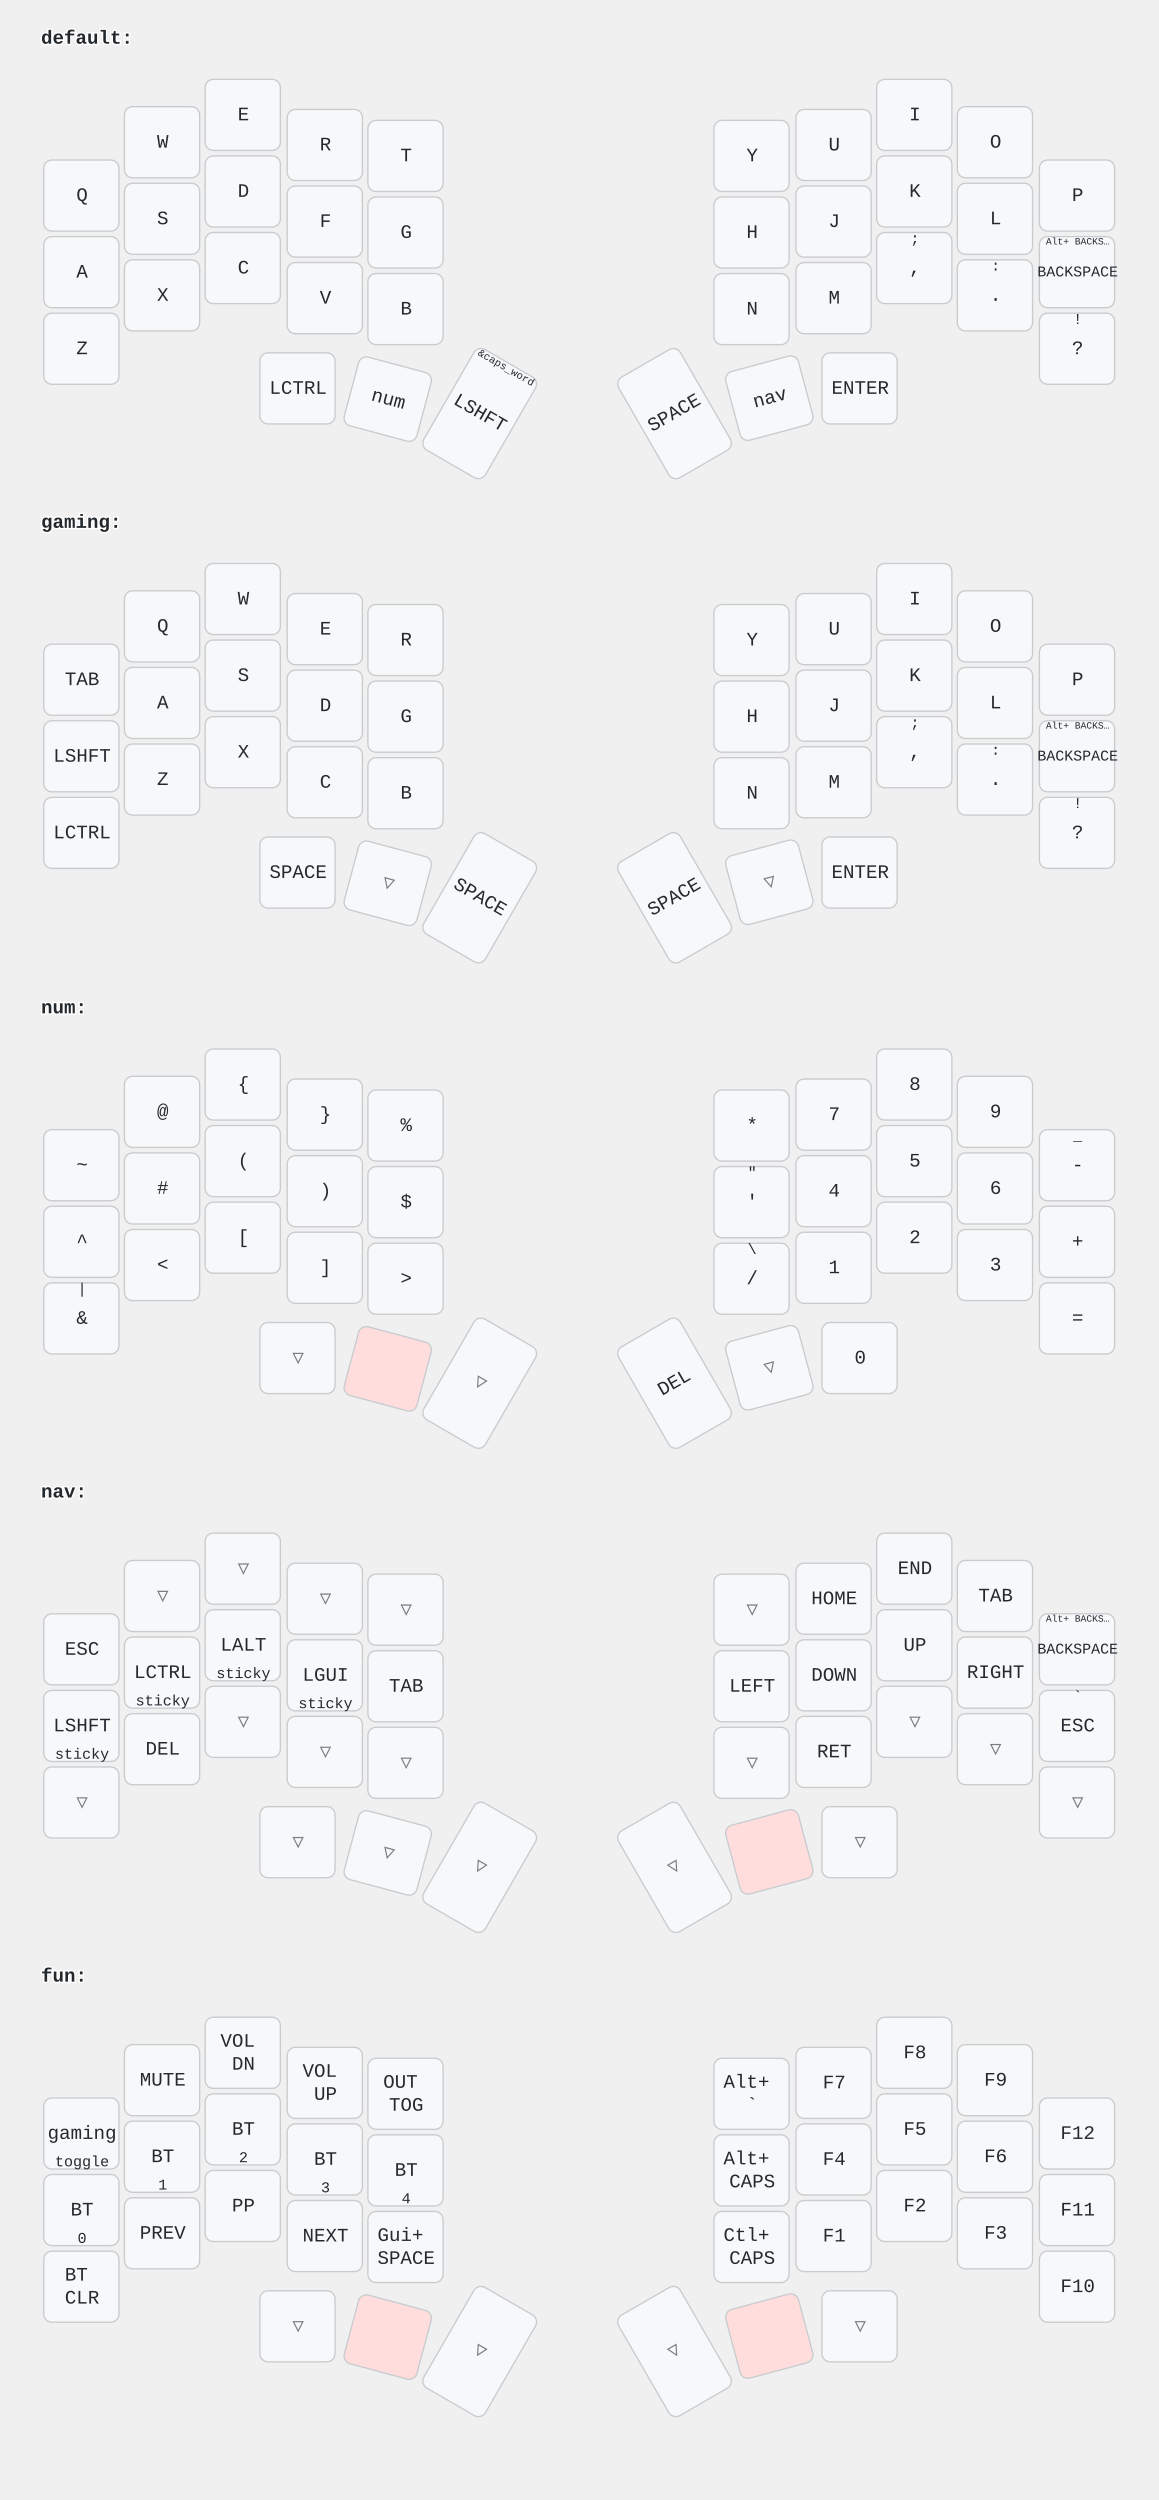
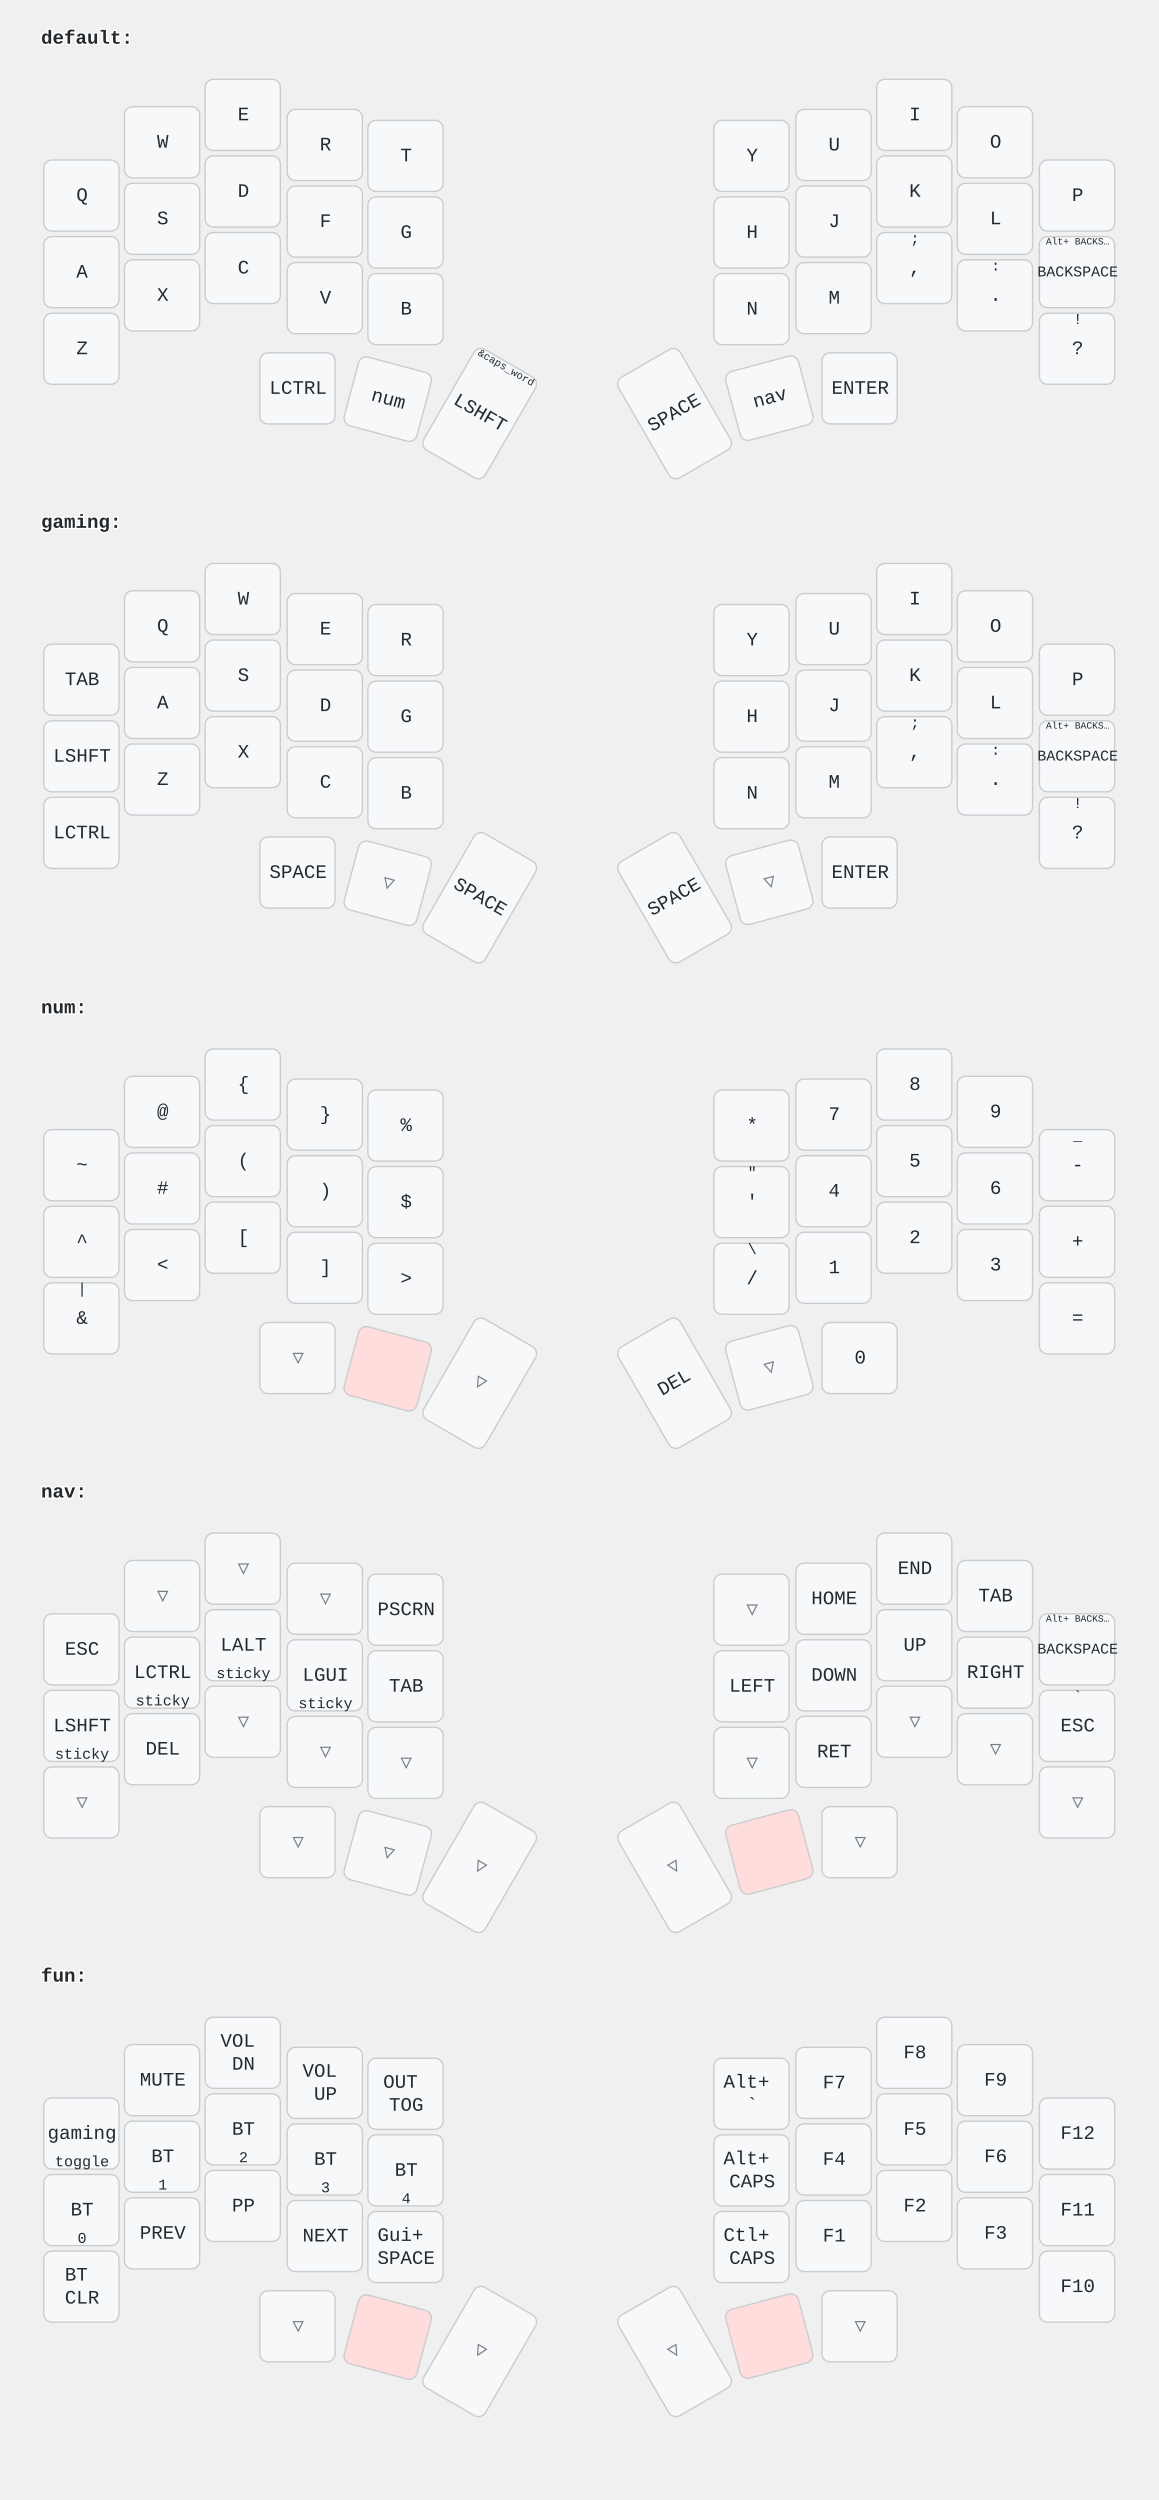
<svg xmlns="http://www.w3.org/2000/svg" width="847" height="1828" viewBox="0 0 847 1828" class="keymap">
  <style>/* inherit to force styles through use tags */
svg path {
    fill: inherit;
}

/* font and background color specifications */
svg.keymap {
    font-family: SFMono-Regular,Consolas,Liberation Mono,Menlo,monospace;
    font-size: 14px;
    font-kerning: normal;
    text-rendering: optimizeLegibility;
    fill: #24292e;
}

/* default key styling */
rect.key {
    fill: #f6f8fa;
    stroke: #c9cccf;
    stroke-width: 1;
}

/* default key side styling, only used is draw_key_sides is set */
rect.side {
    filter: brightness(90%);
}

/* color accent for combo boxes */
rect.combo, rect.combo-separate {
    fill: #cdf;
}

/* color accent for held keys */
rect.held, rect.combo.held {
    fill: #fdd;
}

/* color accent for ghost (optional) keys */
rect.ghost, rect.combo.ghost {
    stroke-dasharray: 4, 4;
    stroke-width: 2;
}

text {
    text-anchor: middle;
    dominant-baseline: middle;
}

/* styling for layer labels */
text.label {
    font-weight: bold;
    text-anchor: start;
    stroke: white;
    stroke-width: 2;
    paint-order: stroke;
}

/* styling for combo tap, and key hold/shifted label text */
text.combo, text.hold, text.shifted {
    font-size: 11px;
}

text.hold {
    text-anchor: middle;
    dominant-baseline: auto;
}

text.shifted {
    text-anchor: middle;
    dominant-baseline: hanging;
}

/* styling for hold/shifted label text in combo box */
text.combo.hold, text.combo.shifted {
    font-size: 8px;
}

/* lighter symbol for transparent keys */
text.trans {
    fill: #7b7e81;
}

/* styling for combo dendrons */
path.combo {
    stroke-width: 1;
    stroke: gray;
    fill: none;
}

/* Start Tabler Icons Cleanup */
/* cannot use height/width with glyphs */
.icon-tabler &gt; path {
    fill: inherit;
    stroke: inherit;
    stroke-width: 2;
}
/* hide tabler's default box */
.icon-tabler &gt; path[stroke="none"][fill="none"] {
    visibility: hidden;
}
/* End Tabler Icons Cleanup */
</style>
  <g transform="translate(30, 0)" class="layer-default">
    <text x="0" y="28" class="label" id="default">default:</text>
    <g transform="translate(0, 56)">
      <g transform="translate(30, 87)" class="key keypos-0">
        <rect rx="6" ry="6" x="-28" y="-26" width="55" height="52" class="key" />
        <text x="0" y="0" class="key tap">Q</text>
      </g>
      <g transform="translate(89, 48)" class="key keypos-1">
        <rect rx="6" ry="6" x="-28" y="-26" width="55" height="52" class="key" />
        <text x="0" y="0" class="key tap">W</text>
      </g>
      <g transform="translate(148, 28)" class="key keypos-2">
        <rect rx="6" ry="6" x="-28" y="-26" width="55" height="52" class="key" />
        <text x="0" y="0" class="key tap">E</text>
      </g>
      <g transform="translate(208, 50)" class="key keypos-3">
        <rect rx="6" ry="6" x="-28" y="-26" width="55" height="52" class="key" />
        <text x="0" y="0" class="key tap">R</text>
      </g>
      <g transform="translate(267, 58)" class="key keypos-4">
        <rect rx="6" ry="6" x="-28" y="-26" width="55" height="52" class="key" />
        <text x="0" y="0" class="key tap">T</text>
      </g>
      <g transform="translate(520, 58)" class="key keypos-5">
        <rect rx="6" ry="6" x="-28" y="-26" width="55" height="52" class="key" />
        <text x="0" y="0" class="key tap">Y</text>
      </g>
      <g transform="translate(580, 50)" class="key keypos-6">
        <rect rx="6" ry="6" x="-28" y="-26" width="55" height="52" class="key" />
        <text x="0" y="0" class="key tap">U</text>
      </g>
      <g transform="translate(639, 28)" class="key keypos-7">
        <rect rx="6" ry="6" x="-28" y="-26" width="55" height="52" class="key" />
        <text x="0" y="0" class="key tap">I</text>
      </g>
      <g transform="translate(698, 48)" class="key keypos-8">
        <rect rx="6" ry="6" x="-28" y="-26" width="55" height="52" class="key" />
        <text x="0" y="0" class="key tap">O</text>
      </g>
      <g transform="translate(758, 87)" class="key keypos-9">
        <rect rx="6" ry="6" x="-28" y="-26" width="55" height="52" class="key" />
        <text x="0" y="0" class="key tap">P</text>
      </g>
      <g transform="translate(30, 143)" class="key keypos-10">
        <rect rx="6" ry="6" x="-28" y="-26" width="55" height="52" class="key" />
        <text x="0" y="0" class="key tap">A</text>
      </g>
      <g transform="translate(89, 104)" class="key keypos-11">
        <rect rx="6" ry="6" x="-28" y="-26" width="55" height="52" class="key" />
        <text x="0" y="0" class="key tap">S</text>
      </g>
      <g transform="translate(148, 84)" class="key keypos-12">
        <rect rx="6" ry="6" x="-28" y="-26" width="55" height="52" class="key" />
        <text x="0" y="0" class="key tap">D</text>
      </g>
      <g transform="translate(208, 106)" class="key keypos-13">
        <rect rx="6" ry="6" x="-28" y="-26" width="55" height="52" class="key" />
        <text x="0" y="0" class="key tap">F</text>
      </g>
      <g transform="translate(267, 114)" class="key keypos-14">
        <rect rx="6" ry="6" x="-28" y="-26" width="55" height="52" class="key" />
        <text x="0" y="0" class="key tap">G</text>
      </g>
      <g transform="translate(520, 114)" class="key keypos-15">
        <rect rx="6" ry="6" x="-28" y="-26" width="55" height="52" class="key" />
        <text x="0" y="0" class="key tap">H</text>
      </g>
      <g transform="translate(580, 106)" class="key keypos-16">
        <rect rx="6" ry="6" x="-28" y="-26" width="55" height="52" class="key" />
        <text x="0" y="0" class="key tap">J</text>
      </g>
      <g transform="translate(639, 84)" class="key keypos-17">
        <rect rx="6" ry="6" x="-28" y="-26" width="55" height="52" class="key" />
        <text x="0" y="0" class="key tap">K</text>
      </g>
      <g transform="translate(698, 104)" class="key keypos-18">
        <rect rx="6" ry="6" x="-28" y="-26" width="55" height="52" class="key" />
        <text x="0" y="0" class="key tap">L</text>
      </g>
      <g transform="translate(758, 143)" class="key keypos-19">
        <rect rx="6" ry="6" x="-28" y="-26" width="55" height="52" class="key" />
        <text x="0" y="0" class="key tap">
          <tspan style="font-size: 78%">BACKSPACE</tspan>
        </text>
        <text x="0" y="-24" class="key shifted">
          <tspan style="font-size: 64%">Alt+ BACKS…</tspan>
        </text>
      </g>
      <g transform="translate(30, 199)" class="key keypos-20">
        <rect rx="6" ry="6" x="-28" y="-26" width="55" height="52" class="key" />
        <text x="0" y="0" class="key tap">Z</text>
      </g>
      <g transform="translate(89, 160)" class="key keypos-21">
        <rect rx="6" ry="6" x="-28" y="-26" width="55" height="52" class="key" />
        <text x="0" y="0" class="key tap">X</text>
      </g>
      <g transform="translate(148, 140)" class="key keypos-22">
        <rect rx="6" ry="6" x="-28" y="-26" width="55" height="52" class="key" />
        <text x="0" y="0" class="key tap">C</text>
      </g>
      <g transform="translate(208, 162)" class="key keypos-23">
        <rect rx="6" ry="6" x="-28" y="-26" width="55" height="52" class="key" />
        <text x="0" y="0" class="key tap">V</text>
      </g>
      <g transform="translate(267, 170)" class="key keypos-24">
        <rect rx="6" ry="6" x="-28" y="-26" width="55" height="52" class="key" />
        <text x="0" y="0" class="key tap">B</text>
      </g>
      <g transform="translate(520, 170)" class="key keypos-25">
        <rect rx="6" ry="6" x="-28" y="-26" width="55" height="52" class="key" />
        <text x="0" y="0" class="key tap">N</text>
      </g>
      <g transform="translate(580, 162)" class="key keypos-26">
        <rect rx="6" ry="6" x="-28" y="-26" width="55" height="52" class="key" />
        <text x="0" y="0" class="key tap">M</text>
      </g>
      <g transform="translate(639, 140)" class="key keypos-27">
        <rect rx="6" ry="6" x="-28" y="-26" width="55" height="52" class="key" />
        <text x="0" y="0" class="key tap">,</text>
        <text x="0" y="-24" class="key shifted">;</text>
      </g>
      <g transform="translate(698, 160)" class="key keypos-28">
        <rect rx="6" ry="6" x="-28" y="-26" width="55" height="52" class="key" />
        <text x="0" y="0" class="key tap">.</text>
        <text x="0" y="-24" class="key shifted">:</text>
      </g>
      <g transform="translate(758, 199)" class="key keypos-29">
        <rect rx="6" ry="6" x="-28" y="-26" width="55" height="52" class="key" />
        <text x="0" y="0" class="key tap">?</text>
        <text x="0" y="-24" class="key shifted">!</text>
      </g>
      <g transform="translate(188, 228)" class="key keypos-30">
        <rect rx="6" ry="6" x="-28" y="-26" width="55" height="52" class="key" />
        <text x="0" y="0" class="key tap">LCTRL</text>
      </g>
      <g transform="translate(254, 236) rotate(15.0)" class="key keypos-31">
        <rect rx="6" ry="6" x="-28" y="-26" width="55" height="52" class="key" />
        <a href="#num">
          <text x="0" y="0" class="key tap layer-activator">num</text>
        </a>
      </g>
      <g transform="translate(321, 246) rotate(30.0)" class="key keypos-32">
        <rect rx="6" ry="6" x="-26" y="-42" width="52" height="85" class="key" />
        <text x="0" y="0" class="key tap">LSHFT</text>
        <text x="0" y="-40" class="key shifted">
          <tspan style="font-size: 70%">&amp;caps_word</tspan>
        </text>
      </g>
      <g transform="translate(463, 246) rotate(-30.0)" class="key keypos-33">
        <rect rx="6" ry="6" x="-26" y="-42" width="52" height="85" class="key" />
        <text x="0" y="0" class="key tap">SPACE</text>
      </g>
      <g transform="translate(533, 235) rotate(-15.0)" class="key keypos-34">
        <rect rx="6" ry="6" x="-28" y="-26" width="55" height="52" class="key" />
        <a href="#nav">
          <text x="0" y="0" class="key tap layer-activator">nav</text>
        </a>
      </g>
      <g transform="translate(599, 228)" class="key keypos-35">
        <rect rx="6" ry="6" x="-28" y="-26" width="55" height="52" class="key" />
        <text x="0" y="0" class="key tap">ENTER</text>
      </g>
    </g>
  </g>
  <g transform="translate(30, 354)" class="layer-gaming">
    <text x="0" y="28" class="label" id="gaming">gaming:</text>
    <g transform="translate(0, 56)">
      <g transform="translate(30, 87)" class="key keypos-0">
        <rect rx="6" ry="6" x="-28" y="-26" width="55" height="52" class="key" />
        <text x="0" y="0" class="key tap">TAB</text>
      </g>
      <g transform="translate(89, 48)" class="key keypos-1">
        <rect rx="6" ry="6" x="-28" y="-26" width="55" height="52" class="key" />
        <text x="0" y="0" class="key tap">Q</text>
      </g>
      <g transform="translate(148, 28)" class="key keypos-2">
        <rect rx="6" ry="6" x="-28" y="-26" width="55" height="52" class="key" />
        <text x="0" y="0" class="key tap">W</text>
      </g>
      <g transform="translate(208, 50)" class="key keypos-3">
        <rect rx="6" ry="6" x="-28" y="-26" width="55" height="52" class="key" />
        <text x="0" y="0" class="key tap">E</text>
      </g>
      <g transform="translate(267, 58)" class="key keypos-4">
        <rect rx="6" ry="6" x="-28" y="-26" width="55" height="52" class="key" />
        <text x="0" y="0" class="key tap">R</text>
      </g>
      <g transform="translate(520, 58)" class="key keypos-5">
        <rect rx="6" ry="6" x="-28" y="-26" width="55" height="52" class="key" />
        <text x="0" y="0" class="key tap">Y</text>
      </g>
      <g transform="translate(580, 50)" class="key keypos-6">
        <rect rx="6" ry="6" x="-28" y="-26" width="55" height="52" class="key" />
        <text x="0" y="0" class="key tap">U</text>
      </g>
      <g transform="translate(639, 28)" class="key keypos-7">
        <rect rx="6" ry="6" x="-28" y="-26" width="55" height="52" class="key" />
        <text x="0" y="0" class="key tap">I</text>
      </g>
      <g transform="translate(698, 48)" class="key keypos-8">
        <rect rx="6" ry="6" x="-28" y="-26" width="55" height="52" class="key" />
        <text x="0" y="0" class="key tap">O</text>
      </g>
      <g transform="translate(758, 87)" class="key keypos-9">
        <rect rx="6" ry="6" x="-28" y="-26" width="55" height="52" class="key" />
        <text x="0" y="0" class="key tap">P</text>
      </g>
      <g transform="translate(30, 143)" class="key keypos-10">
        <rect rx="6" ry="6" x="-28" y="-26" width="55" height="52" class="key" />
        <text x="0" y="0" class="key tap">LSHFT</text>
      </g>
      <g transform="translate(89, 104)" class="key keypos-11">
        <rect rx="6" ry="6" x="-28" y="-26" width="55" height="52" class="key" />
        <text x="0" y="0" class="key tap">A</text>
      </g>
      <g transform="translate(148, 84)" class="key keypos-12">
        <rect rx="6" ry="6" x="-28" y="-26" width="55" height="52" class="key" />
        <text x="0" y="0" class="key tap">S</text>
      </g>
      <g transform="translate(208, 106)" class="key keypos-13">
        <rect rx="6" ry="6" x="-28" y="-26" width="55" height="52" class="key" />
        <text x="0" y="0" class="key tap">D</text>
      </g>
      <g transform="translate(267, 114)" class="key keypos-14">
        <rect rx="6" ry="6" x="-28" y="-26" width="55" height="52" class="key" />
        <text x="0" y="0" class="key tap">G</text>
      </g>
      <g transform="translate(520, 114)" class="key keypos-15">
        <rect rx="6" ry="6" x="-28" y="-26" width="55" height="52" class="key" />
        <text x="0" y="0" class="key tap">H</text>
      </g>
      <g transform="translate(580, 106)" class="key keypos-16">
        <rect rx="6" ry="6" x="-28" y="-26" width="55" height="52" class="key" />
        <text x="0" y="0" class="key tap">J</text>
      </g>
      <g transform="translate(639, 84)" class="key keypos-17">
        <rect rx="6" ry="6" x="-28" y="-26" width="55" height="52" class="key" />
        <text x="0" y="0" class="key tap">K</text>
      </g>
      <g transform="translate(698, 104)" class="key keypos-18">
        <rect rx="6" ry="6" x="-28" y="-26" width="55" height="52" class="key" />
        <text x="0" y="0" class="key tap">L</text>
      </g>
      <g transform="translate(758, 143)" class="key keypos-19">
        <rect rx="6" ry="6" x="-28" y="-26" width="55" height="52" class="key" />
        <text x="0" y="0" class="key tap">
          <tspan style="font-size: 78%">BACKSPACE</tspan>
        </text>
        <text x="0" y="-24" class="key shifted">
          <tspan style="font-size: 64%">Alt+ BACKS…</tspan>
        </text>
      </g>
      <g transform="translate(30, 199)" class="key keypos-20">
        <rect rx="6" ry="6" x="-28" y="-26" width="55" height="52" class="key" />
        <text x="0" y="0" class="key tap">LCTRL</text>
      </g>
      <g transform="translate(89, 160)" class="key keypos-21">
        <rect rx="6" ry="6" x="-28" y="-26" width="55" height="52" class="key" />
        <text x="0" y="0" class="key tap">Z</text>
      </g>
      <g transform="translate(148, 140)" class="key keypos-22">
        <rect rx="6" ry="6" x="-28" y="-26" width="55" height="52" class="key" />
        <text x="0" y="0" class="key tap">X</text>
      </g>
      <g transform="translate(208, 162)" class="key keypos-23">
        <rect rx="6" ry="6" x="-28" y="-26" width="55" height="52" class="key" />
        <text x="0" y="0" class="key tap">C</text>
      </g>
      <g transform="translate(267, 170)" class="key keypos-24">
        <rect rx="6" ry="6" x="-28" y="-26" width="55" height="52" class="key" />
        <text x="0" y="0" class="key tap">B</text>
      </g>
      <g transform="translate(520, 170)" class="key keypos-25">
        <rect rx="6" ry="6" x="-28" y="-26" width="55" height="52" class="key" />
        <text x="0" y="0" class="key tap">N</text>
      </g>
      <g transform="translate(580, 162)" class="key keypos-26">
        <rect rx="6" ry="6" x="-28" y="-26" width="55" height="52" class="key" />
        <text x="0" y="0" class="key tap">M</text>
      </g>
      <g transform="translate(639, 140)" class="key keypos-27">
        <rect rx="6" ry="6" x="-28" y="-26" width="55" height="52" class="key" />
        <text x="0" y="0" class="key tap">,</text>
        <text x="0" y="-24" class="key shifted">;</text>
      </g>
      <g transform="translate(698, 160)" class="key keypos-28">
        <rect rx="6" ry="6" x="-28" y="-26" width="55" height="52" class="key" />
        <text x="0" y="0" class="key tap">.</text>
        <text x="0" y="-24" class="key shifted">:</text>
      </g>
      <g transform="translate(758, 199)" class="key keypos-29">
        <rect rx="6" ry="6" x="-28" y="-26" width="55" height="52" class="key" />
        <text x="0" y="0" class="key tap">?</text>
        <text x="0" y="-24" class="key shifted">!</text>
      </g>
      <g transform="translate(188, 228)" class="key keypos-30">
        <rect rx="6" ry="6" x="-28" y="-26" width="55" height="52" class="key" />
        <text x="0" y="0" class="key tap">SPACE</text>
      </g>
      <g transform="translate(254, 236) rotate(15.0)" class="key trans keypos-31">
        <rect rx="6" ry="6" x="-28" y="-26" width="55" height="52" class="key trans" />
        <text x="0" y="0" class="key trans tap">▽</text>
      </g>
      <g transform="translate(321, 246) rotate(30.0)" class="key keypos-32">
        <rect rx="6" ry="6" x="-26" y="-42" width="52" height="85" class="key" />
        <text x="0" y="0" class="key tap">SPACE</text>
      </g>
      <g transform="translate(463, 246) rotate(-30.0)" class="key keypos-33">
        <rect rx="6" ry="6" x="-26" y="-42" width="52" height="85" class="key" />
        <text x="0" y="0" class="key tap">SPACE</text>
      </g>
      <g transform="translate(533, 235) rotate(-15.0)" class="key trans keypos-34">
        <rect rx="6" ry="6" x="-28" y="-26" width="55" height="52" class="key trans" />
        <text x="0" y="0" class="key trans tap">▽</text>
      </g>
      <g transform="translate(599, 228)" class="key keypos-35">
        <rect rx="6" ry="6" x="-28" y="-26" width="55" height="52" class="key" />
        <text x="0" y="0" class="key tap">ENTER</text>
      </g>
    </g>
  </g>
  <g transform="translate(30, 709)" class="layer-num">
    <text x="0" y="28" class="label" id="num">num:</text>
    <g transform="translate(0, 56)">
      <g transform="translate(30, 87)" class="key keypos-0">
        <rect rx="6" ry="6" x="-28" y="-26" width="55" height="52" class="key" />
        <text x="0" y="0" class="key tap">~</text>
      </g>
      <g transform="translate(89, 48)" class="key keypos-1">
        <rect rx="6" ry="6" x="-28" y="-26" width="55" height="52" class="key" />
        <text x="0" y="0" class="key tap">@</text>
      </g>
      <g transform="translate(148, 28)" class="key keypos-2">
        <rect rx="6" ry="6" x="-28" y="-26" width="55" height="52" class="key" />
        <text x="0" y="0" class="key tap">{</text>
      </g>
      <g transform="translate(208, 50)" class="key keypos-3">
        <rect rx="6" ry="6" x="-28" y="-26" width="55" height="52" class="key" />
        <text x="0" y="0" class="key tap">}</text>
      </g>
      <g transform="translate(267, 58)" class="key keypos-4">
        <rect rx="6" ry="6" x="-28" y="-26" width="55" height="52" class="key" />
        <text x="0" y="0" class="key tap">%</text>
      </g>
      <g transform="translate(520, 58)" class="key keypos-5">
        <rect rx="6" ry="6" x="-28" y="-26" width="55" height="52" class="key" />
        <text x="0" y="0" class="key tap">*</text>
      </g>
      <g transform="translate(580, 50)" class="key keypos-6">
        <rect rx="6" ry="6" x="-28" y="-26" width="55" height="52" class="key" />
        <text x="0" y="0" class="key tap">7</text>
      </g>
      <g transform="translate(639, 28)" class="key keypos-7">
        <rect rx="6" ry="6" x="-28" y="-26" width="55" height="52" class="key" />
        <text x="0" y="0" class="key tap">8</text>
      </g>
      <g transform="translate(698, 48)" class="key keypos-8">
        <rect rx="6" ry="6" x="-28" y="-26" width="55" height="52" class="key" />
        <text x="0" y="0" class="key tap">9</text>
      </g>
      <g transform="translate(758, 87)" class="key keypos-9">
        <rect rx="6" ry="6" x="-28" y="-26" width="55" height="52" class="key" />
        <text x="0" y="0" class="key tap">-</text>
        <text x="0" y="-24" class="key shifted">_</text>
      </g>
      <g transform="translate(30, 143)" class="key keypos-10">
        <rect rx="6" ry="6" x="-28" y="-26" width="55" height="52" class="key" />
        <text x="0" y="0" class="key tap">^</text>
      </g>
      <g transform="translate(89, 104)" class="key keypos-11">
        <rect rx="6" ry="6" x="-28" y="-26" width="55" height="52" class="key" />
        <text x="0" y="0" class="key tap">#</text>
      </g>
      <g transform="translate(148, 84)" class="key keypos-12">
        <rect rx="6" ry="6" x="-28" y="-26" width="55" height="52" class="key" />
        <text x="0" y="0" class="key tap">(</text>
      </g>
      <g transform="translate(208, 106)" class="key keypos-13">
        <rect rx="6" ry="6" x="-28" y="-26" width="55" height="52" class="key" />
        <text x="0" y="0" class="key tap">)</text>
      </g>
      <g transform="translate(267, 114)" class="key keypos-14">
        <rect rx="6" ry="6" x="-28" y="-26" width="55" height="52" class="key" />
        <text x="0" y="0" class="key tap">$</text>
      </g>
      <g transform="translate(520, 114)" class="key keypos-15">
        <rect rx="6" ry="6" x="-28" y="-26" width="55" height="52" class="key" />
        <text x="0" y="0" class="key tap">'</text>
        <text x="0" y="-24" class="key shifted">"</text>
      </g>
      <g transform="translate(580, 106)" class="key keypos-16">
        <rect rx="6" ry="6" x="-28" y="-26" width="55" height="52" class="key" />
        <text x="0" y="0" class="key tap">4</text>
      </g>
      <g transform="translate(639, 84)" class="key keypos-17">
        <rect rx="6" ry="6" x="-28" y="-26" width="55" height="52" class="key" />
        <text x="0" y="0" class="key tap">5</text>
      </g>
      <g transform="translate(698, 104)" class="key keypos-18">
        <rect rx="6" ry="6" x="-28" y="-26" width="55" height="52" class="key" />
        <text x="0" y="0" class="key tap">6</text>
      </g>
      <g transform="translate(758, 143)" class="key keypos-19">
        <rect rx="6" ry="6" x="-28" y="-26" width="55" height="52" class="key" />
        <text x="0" y="0" class="key tap">+</text>
      </g>
      <g transform="translate(30, 199)" class="key keypos-20">
        <rect rx="6" ry="6" x="-28" y="-26" width="55" height="52" class="key" />
        <text x="0" y="0" class="key tap">&amp;</text>
        <text x="0" y="-24" class="key shifted">|</text>
      </g>
      <g transform="translate(89, 160)" class="key keypos-21">
        <rect rx="6" ry="6" x="-28" y="-26" width="55" height="52" class="key" />
        <text x="0" y="0" class="key tap">&lt;</text>
      </g>
      <g transform="translate(148, 140)" class="key keypos-22">
        <rect rx="6" ry="6" x="-28" y="-26" width="55" height="52" class="key" />
        <text x="0" y="0" class="key tap">[</text>
      </g>
      <g transform="translate(208, 162)" class="key keypos-23">
        <rect rx="6" ry="6" x="-28" y="-26" width="55" height="52" class="key" />
        <text x="0" y="0" class="key tap">]</text>
      </g>
      <g transform="translate(267, 170)" class="key keypos-24">
        <rect rx="6" ry="6" x="-28" y="-26" width="55" height="52" class="key" />
        <text x="0" y="0" class="key tap">&gt;</text>
      </g>
      <g transform="translate(520, 170)" class="key keypos-25">
        <rect rx="6" ry="6" x="-28" y="-26" width="55" height="52" class="key" />
        <text x="0" y="0" class="key tap">/</text>
        <text x="0" y="-24" class="key shifted">\</text>
      </g>
      <g transform="translate(580, 162)" class="key keypos-26">
        <rect rx="6" ry="6" x="-28" y="-26" width="55" height="52" class="key" />
        <text x="0" y="0" class="key tap">1</text>
      </g>
      <g transform="translate(639, 140)" class="key keypos-27">
        <rect rx="6" ry="6" x="-28" y="-26" width="55" height="52" class="key" />
        <text x="0" y="0" class="key tap">2</text>
      </g>
      <g transform="translate(698, 160)" class="key keypos-28">
        <rect rx="6" ry="6" x="-28" y="-26" width="55" height="52" class="key" />
        <text x="0" y="0" class="key tap">3</text>
      </g>
      <g transform="translate(758, 199)" class="key keypos-29">
        <rect rx="6" ry="6" x="-28" y="-26" width="55" height="52" class="key" />
        <text x="0" y="0" class="key tap">=</text>
      </g>
      <g transform="translate(188, 228)" class="key trans keypos-30">
        <rect rx="6" ry="6" x="-28" y="-26" width="55" height="52" class="key trans" />
        <text x="0" y="0" class="key trans tap">▽</text>
      </g>
      <g transform="translate(254, 236) rotate(15.0)" class="key held keypos-31">
        <rect rx="6" ry="6" x="-28" y="-26" width="55" height="52" class="key held" />
      </g>
      <g transform="translate(321, 246) rotate(30.0)" class="key trans keypos-32">
        <rect rx="6" ry="6" x="-26" y="-42" width="52" height="85" class="key trans" />
        <text x="0" y="0" class="key trans tap">▽</text>
      </g>
      <g transform="translate(463, 246) rotate(-30.0)" class="key keypos-33">
        <rect rx="6" ry="6" x="-26" y="-42" width="52" height="85" class="key" />
        <text x="0" y="0" class="key tap">DEL</text>
      </g>
      <g transform="translate(533, 235) rotate(-15.0)" class="key trans keypos-34">
        <rect rx="6" ry="6" x="-28" y="-26" width="55" height="52" class="key trans" />
        <text x="0" y="0" class="key trans tap">▽</text>
      </g>
      <g transform="translate(599, 228)" class="key keypos-35">
        <rect rx="6" ry="6" x="-28" y="-26" width="55" height="52" class="key" />
        <text x="0" y="0" class="key tap">0</text>
      </g>
    </g>
  </g>
  <g transform="translate(30, 1063)" class="layer-nav">
    <text x="0" y="28" class="label" id="nav">nav:</text>
    <g transform="translate(0, 56)">
      <g transform="translate(30, 87)" class="key keypos-0">
        <rect rx="6" ry="6" x="-28" y="-26" width="55" height="52" class="key" />
        <text x="0" y="0" class="key tap">ESC</text>
      </g>
      <g transform="translate(89, 48)" class="key trans keypos-1">
        <rect rx="6" ry="6" x="-28" y="-26" width="55" height="52" class="key trans" />
        <text x="0" y="0" class="key trans tap">▽</text>
      </g>
      <g transform="translate(148, 28)" class="key trans keypos-2">
        <rect rx="6" ry="6" x="-28" y="-26" width="55" height="52" class="key trans" />
        <text x="0" y="0" class="key trans tap">▽</text>
      </g>
      <g transform="translate(208, 50)" class="key trans keypos-3">
        <rect rx="6" ry="6" x="-28" y="-26" width="55" height="52" class="key trans" />
        <text x="0" y="0" class="key trans tap">▽</text>
      </g>
-       <g transform="translate(267, 58)" class="key trans keypos-4">
-         <rect rx="6" ry="6" x="-28" y="-26" width="55" height="52" class="key trans" />
-         <text x="0" y="0" class="key trans tap">▽</text>
+       <g transform="translate(267, 58)" class="key keypos-4">
+         <rect rx="6" ry="6" x="-28" y="-26" width="55" height="52" class="key" />
+         <text x="0" y="0" class="key tap">PSCRN</text>
      </g>
      <g transform="translate(520, 58)" class="key trans keypos-5">
        <rect rx="6" ry="6" x="-28" y="-26" width="55" height="52" class="key trans" />
        <text x="0" y="0" class="key trans tap">▽</text>
      </g>
      <g transform="translate(580, 50)" class="key keypos-6">
        <rect rx="6" ry="6" x="-28" y="-26" width="55" height="52" class="key" />
        <text x="0" y="0" class="key tap">HOME</text>
      </g>
      <g transform="translate(639, 28)" class="key keypos-7">
        <rect rx="6" ry="6" x="-28" y="-26" width="55" height="52" class="key" />
        <text x="0" y="0" class="key tap">END</text>
      </g>
      <g transform="translate(698, 48)" class="key keypos-8">
        <rect rx="6" ry="6" x="-28" y="-26" width="55" height="52" class="key" />
        <text x="0" y="0" class="key tap">TAB</text>
      </g>
      <g transform="translate(758, 87)" class="key keypos-9">
        <rect rx="6" ry="6" x="-28" y="-26" width="55" height="52" class="key" />
        <text x="0" y="0" class="key tap">
          <tspan style="font-size: 78%">BACKSPACE</tspan>
        </text>
        <text x="0" y="-24" class="key shifted">
          <tspan style="font-size: 64%">Alt+ BACKS…</tspan>
        </text>
      </g>
      <g transform="translate(30, 143)" class="key keypos-10">
        <rect rx="6" ry="6" x="-28" y="-26" width="55" height="52" class="key" />
        <text x="0" y="0" class="key tap">LSHFT</text>
        <text x="0" y="24" class="key hold">sticky</text>
      </g>
      <g transform="translate(89, 104)" class="key keypos-11">
        <rect rx="6" ry="6" x="-28" y="-26" width="55" height="52" class="key" />
        <text x="0" y="0" class="key tap">LCTRL</text>
        <text x="0" y="24" class="key hold">sticky</text>
      </g>
      <g transform="translate(148, 84)" class="key keypos-12">
        <rect rx="6" ry="6" x="-28" y="-26" width="55" height="52" class="key" />
        <text x="0" y="0" class="key tap">LALT</text>
        <text x="0" y="24" class="key hold">sticky</text>
      </g>
      <g transform="translate(208, 106)" class="key keypos-13">
        <rect rx="6" ry="6" x="-28" y="-26" width="55" height="52" class="key" />
        <text x="0" y="0" class="key tap">LGUI</text>
        <text x="0" y="24" class="key hold">sticky</text>
      </g>
      <g transform="translate(267, 114)" class="key keypos-14">
        <rect rx="6" ry="6" x="-28" y="-26" width="55" height="52" class="key" />
        <text x="0" y="0" class="key tap">TAB</text>
      </g>
      <g transform="translate(520, 114)" class="key keypos-15">
        <rect rx="6" ry="6" x="-28" y="-26" width="55" height="52" class="key" />
        <text x="0" y="0" class="key tap">LEFT</text>
      </g>
      <g transform="translate(580, 106)" class="key keypos-16">
        <rect rx="6" ry="6" x="-28" y="-26" width="55" height="52" class="key" />
        <text x="0" y="0" class="key tap">DOWN</text>
      </g>
      <g transform="translate(639, 84)" class="key keypos-17">
        <rect rx="6" ry="6" x="-28" y="-26" width="55" height="52" class="key" />
        <text x="0" y="0" class="key tap">UP</text>
      </g>
      <g transform="translate(698, 104)" class="key keypos-18">
        <rect rx="6" ry="6" x="-28" y="-26" width="55" height="52" class="key" />
        <text x="0" y="0" class="key tap">RIGHT</text>
      </g>
      <g transform="translate(758, 143)" class="key keypos-19">
        <rect rx="6" ry="6" x="-28" y="-26" width="55" height="52" class="key" />
        <text x="0" y="0" class="key tap">ESC</text>
        <text x="0" y="-24" class="key shifted">`</text>
      </g>
      <g transform="translate(30, 199)" class="key trans keypos-20">
        <rect rx="6" ry="6" x="-28" y="-26" width="55" height="52" class="key trans" />
        <text x="0" y="0" class="key trans tap">▽</text>
      </g>
      <g transform="translate(89, 160)" class="key keypos-21">
        <rect rx="6" ry="6" x="-28" y="-26" width="55" height="52" class="key" />
        <text x="0" y="0" class="key tap">DEL</text>
      </g>
      <g transform="translate(148, 140)" class="key trans keypos-22">
        <rect rx="6" ry="6" x="-28" y="-26" width="55" height="52" class="key trans" />
        <text x="0" y="0" class="key trans tap">▽</text>
      </g>
      <g transform="translate(208, 162)" class="key trans keypos-23">
        <rect rx="6" ry="6" x="-28" y="-26" width="55" height="52" class="key trans" />
        <text x="0" y="0" class="key trans tap">▽</text>
      </g>
      <g transform="translate(267, 170)" class="key trans keypos-24">
        <rect rx="6" ry="6" x="-28" y="-26" width="55" height="52" class="key trans" />
        <text x="0" y="0" class="key trans tap">▽</text>
      </g>
      <g transform="translate(520, 170)" class="key trans keypos-25">
        <rect rx="6" ry="6" x="-28" y="-26" width="55" height="52" class="key trans" />
        <text x="0" y="0" class="key trans tap">▽</text>
      </g>
      <g transform="translate(580, 162)" class="key keypos-26">
        <rect rx="6" ry="6" x="-28" y="-26" width="55" height="52" class="key" />
        <text x="0" y="0" class="key tap">RET</text>
      </g>
      <g transform="translate(639, 140)" class="key trans keypos-27">
        <rect rx="6" ry="6" x="-28" y="-26" width="55" height="52" class="key trans" />
        <text x="0" y="0" class="key trans tap">▽</text>
      </g>
      <g transform="translate(698, 160)" class="key trans keypos-28">
        <rect rx="6" ry="6" x="-28" y="-26" width="55" height="52" class="key trans" />
        <text x="0" y="0" class="key trans tap">▽</text>
      </g>
      <g transform="translate(758, 199)" class="key trans keypos-29">
        <rect rx="6" ry="6" x="-28" y="-26" width="55" height="52" class="key trans" />
        <text x="0" y="0" class="key trans tap">▽</text>
      </g>
      <g transform="translate(188, 228)" class="key trans keypos-30">
        <rect rx="6" ry="6" x="-28" y="-26" width="55" height="52" class="key trans" />
        <text x="0" y="0" class="key trans tap">▽</text>
      </g>
      <g transform="translate(254, 236) rotate(15.0)" class="key trans keypos-31">
        <rect rx="6" ry="6" x="-28" y="-26" width="55" height="52" class="key trans" />
        <text x="0" y="0" class="key trans tap">▽</text>
      </g>
      <g transform="translate(321, 246) rotate(30.0)" class="key trans keypos-32">
        <rect rx="6" ry="6" x="-26" y="-42" width="52" height="85" class="key trans" />
        <text x="0" y="0" class="key trans tap">▽</text>
      </g>
      <g transform="translate(463, 246) rotate(-30.0)" class="key trans keypos-33">
        <rect rx="6" ry="6" x="-26" y="-42" width="52" height="85" class="key trans" />
        <text x="0" y="0" class="key trans tap">▽</text>
      </g>
      <g transform="translate(533, 235) rotate(-15.0)" class="key held keypos-34">
        <rect rx="6" ry="6" x="-28" y="-26" width="55" height="52" class="key held" />
      </g>
      <g transform="translate(599, 228)" class="key trans keypos-35">
        <rect rx="6" ry="6" x="-28" y="-26" width="55" height="52" class="key trans" />
        <text x="0" y="0" class="key trans tap">▽</text>
      </g>
    </g>
  </g>
  <g transform="translate(30, 1417)" class="layer-fun">
    <text x="0" y="28" class="label" id="fun">fun:</text>
    <g transform="translate(0, 56)">
      <g transform="translate(30, 87)" class="key keypos-0">
        <rect rx="6" ry="6" x="-28" y="-26" width="55" height="52" class="key" />
        <a href="#gaming">
          <text x="0" y="0" class="key tap layer-activator">gaming</text>
        </a>
        <text x="0" y="24" class="key hold">toggle</text>
      </g>
      <g transform="translate(89, 48)" class="key keypos-1">
        <rect rx="6" ry="6" x="-28" y="-26" width="55" height="52" class="key" />
        <text x="0" y="0" class="key tap">MUTE</text>
      </g>
      <g transform="translate(148, 28)" class="key keypos-2">
        <rect rx="6" ry="6" x="-28" y="-26" width="55" height="52" class="key" />
        <text x="0" y="0" class="key tap">
          <tspan x="0" dy="-0.6em">VOL</tspan>
          <tspan x="0" dy="1.2em">DN</tspan>
        </text>
      </g>
      <g transform="translate(208, 50)" class="key keypos-3">
        <rect rx="6" ry="6" x="-28" y="-26" width="55" height="52" class="key" />
        <text x="0" y="0" class="key tap">
          <tspan x="0" dy="-0.6em">VOL</tspan>
          <tspan x="0" dy="1.2em">UP</tspan>
        </text>
      </g>
      <g transform="translate(267, 58)" class="key keypos-4">
        <rect rx="6" ry="6" x="-28" y="-26" width="55" height="52" class="key" />
        <text x="0" y="0" class="key tap">
          <tspan x="0" dy="-0.6em">OUT</tspan>
          <tspan x="0" dy="1.2em">TOG</tspan>
        </text>
      </g>
      <g transform="translate(520, 58)" class="key keypos-5">
        <rect rx="6" ry="6" x="-28" y="-26" width="55" height="52" class="key" />
        <text x="0" y="0" class="key tap">
          <tspan x="0" dy="-0.6em">Alt+</tspan>
          <tspan x="0" dy="1.2em">`</tspan>
        </text>
      </g>
      <g transform="translate(580, 50)" class="key keypos-6">
        <rect rx="6" ry="6" x="-28" y="-26" width="55" height="52" class="key" />
        <text x="0" y="0" class="key tap">F7</text>
      </g>
      <g transform="translate(639, 28)" class="key keypos-7">
        <rect rx="6" ry="6" x="-28" y="-26" width="55" height="52" class="key" />
        <text x="0" y="0" class="key tap">F8</text>
      </g>
      <g transform="translate(698, 48)" class="key keypos-8">
        <rect rx="6" ry="6" x="-28" y="-26" width="55" height="52" class="key" />
        <text x="0" y="0" class="key tap">F9</text>
      </g>
      <g transform="translate(758, 87)" class="key keypos-9">
        <rect rx="6" ry="6" x="-28" y="-26" width="55" height="52" class="key" />
        <text x="0" y="0" class="key tap">F12</text>
      </g>
      <g transform="translate(30, 143)" class="key keypos-10">
        <rect rx="6" ry="6" x="-28" y="-26" width="55" height="52" class="key" />
        <text x="0" y="0" class="key tap">BT</text>
        <text x="0" y="24" class="key hold">0</text>
      </g>
      <g transform="translate(89, 104)" class="key keypos-11">
        <rect rx="6" ry="6" x="-28" y="-26" width="55" height="52" class="key" />
        <text x="0" y="0" class="key tap">BT</text>
        <text x="0" y="24" class="key hold">1</text>
      </g>
      <g transform="translate(148, 84)" class="key keypos-12">
        <rect rx="6" ry="6" x="-28" y="-26" width="55" height="52" class="key" />
        <text x="0" y="0" class="key tap">BT</text>
        <text x="0" y="24" class="key hold">2</text>
      </g>
      <g transform="translate(208, 106)" class="key keypos-13">
        <rect rx="6" ry="6" x="-28" y="-26" width="55" height="52" class="key" />
        <text x="0" y="0" class="key tap">BT</text>
        <text x="0" y="24" class="key hold">3</text>
      </g>
      <g transform="translate(267, 114)" class="key keypos-14">
        <rect rx="6" ry="6" x="-28" y="-26" width="55" height="52" class="key" />
        <text x="0" y="0" class="key tap">BT</text>
        <text x="0" y="24" class="key hold">4</text>
      </g>
      <g transform="translate(520, 114)" class="key keypos-15">
        <rect rx="6" ry="6" x="-28" y="-26" width="55" height="52" class="key" />
        <text x="0" y="0" class="key tap">
          <tspan x="0" dy="-0.6em">Alt+</tspan>
          <tspan x="0" dy="1.2em">CAPS</tspan>
        </text>
      </g>
      <g transform="translate(580, 106)" class="key keypos-16">
        <rect rx="6" ry="6" x="-28" y="-26" width="55" height="52" class="key" />
        <text x="0" y="0" class="key tap">F4</text>
      </g>
      <g transform="translate(639, 84)" class="key keypos-17">
        <rect rx="6" ry="6" x="-28" y="-26" width="55" height="52" class="key" />
        <text x="0" y="0" class="key tap">F5</text>
      </g>
      <g transform="translate(698, 104)" class="key keypos-18">
        <rect rx="6" ry="6" x="-28" y="-26" width="55" height="52" class="key" />
        <text x="0" y="0" class="key tap">F6</text>
      </g>
      <g transform="translate(758, 143)" class="key keypos-19">
        <rect rx="6" ry="6" x="-28" y="-26" width="55" height="52" class="key" />
        <text x="0" y="0" class="key tap">F11</text>
      </g>
      <g transform="translate(30, 199)" class="key keypos-20">
        <rect rx="6" ry="6" x="-28" y="-26" width="55" height="52" class="key" />
        <text x="0" y="0" class="key tap">
          <tspan x="0" dy="-0.6em">BT</tspan>
          <tspan x="0" dy="1.2em">CLR</tspan>
        </text>
      </g>
      <g transform="translate(89, 160)" class="key keypos-21">
        <rect rx="6" ry="6" x="-28" y="-26" width="55" height="52" class="key" />
        <text x="0" y="0" class="key tap">PREV</text>
      </g>
      <g transform="translate(148, 140)" class="key keypos-22">
        <rect rx="6" ry="6" x="-28" y="-26" width="55" height="52" class="key" />
        <text x="0" y="0" class="key tap">PP</text>
      </g>
      <g transform="translate(208, 162)" class="key keypos-23">
        <rect rx="6" ry="6" x="-28" y="-26" width="55" height="52" class="key" />
        <text x="0" y="0" class="key tap">NEXT</text>
      </g>
      <g transform="translate(267, 170)" class="key keypos-24">
        <rect rx="6" ry="6" x="-28" y="-26" width="55" height="52" class="key" />
        <text x="0" y="0" class="key tap">
          <tspan x="0" dy="-0.6em">Gui+</tspan>
          <tspan x="0" dy="1.2em">SPACE</tspan>
        </text>
      </g>
      <g transform="translate(520, 170)" class="key keypos-25">
        <rect rx="6" ry="6" x="-28" y="-26" width="55" height="52" class="key" />
        <text x="0" y="0" class="key tap">
          <tspan x="0" dy="-0.6em">Ctl+</tspan>
          <tspan x="0" dy="1.2em">CAPS</tspan>
        </text>
      </g>
      <g transform="translate(580, 162)" class="key keypos-26">
        <rect rx="6" ry="6" x="-28" y="-26" width="55" height="52" class="key" />
        <text x="0" y="0" class="key tap">F1</text>
      </g>
      <g transform="translate(639, 140)" class="key keypos-27">
        <rect rx="6" ry="6" x="-28" y="-26" width="55" height="52" class="key" />
        <text x="0" y="0" class="key tap">F2</text>
      </g>
      <g transform="translate(698, 160)" class="key keypos-28">
        <rect rx="6" ry="6" x="-28" y="-26" width="55" height="52" class="key" />
        <text x="0" y="0" class="key tap">F3</text>
      </g>
      <g transform="translate(758, 199)" class="key keypos-29">
        <rect rx="6" ry="6" x="-28" y="-26" width="55" height="52" class="key" />
        <text x="0" y="0" class="key tap">F10</text>
      </g>
      <g transform="translate(188, 228)" class="key trans keypos-30">
        <rect rx="6" ry="6" x="-28" y="-26" width="55" height="52" class="key trans" />
        <text x="0" y="0" class="key trans tap">▽</text>
      </g>
      <g transform="translate(254, 236) rotate(15.0)" class="key held keypos-31">
        <rect rx="6" ry="6" x="-28" y="-26" width="55" height="52" class="key held" />
      </g>
      <g transform="translate(321, 246) rotate(30.0)" class="key trans keypos-32">
        <rect rx="6" ry="6" x="-26" y="-42" width="52" height="85" class="key trans" />
        <text x="0" y="0" class="key trans tap">▽</text>
      </g>
      <g transform="translate(463, 246) rotate(-30.0)" class="key trans keypos-33">
        <rect rx="6" ry="6" x="-26" y="-42" width="52" height="85" class="key trans" />
        <text x="0" y="0" class="key trans tap">▽</text>
      </g>
      <g transform="translate(533, 235) rotate(-15.0)" class="key held keypos-34">
        <rect rx="6" ry="6" x="-28" y="-26" width="55" height="52" class="key held" />
      </g>
      <g transform="translate(599, 228)" class="key trans keypos-35">
        <rect rx="6" ry="6" x="-28" y="-26" width="55" height="52" class="key trans" />
        <text x="0" y="0" class="key trans tap">▽</text>
      </g>
    </g>
  </g>
</svg>
